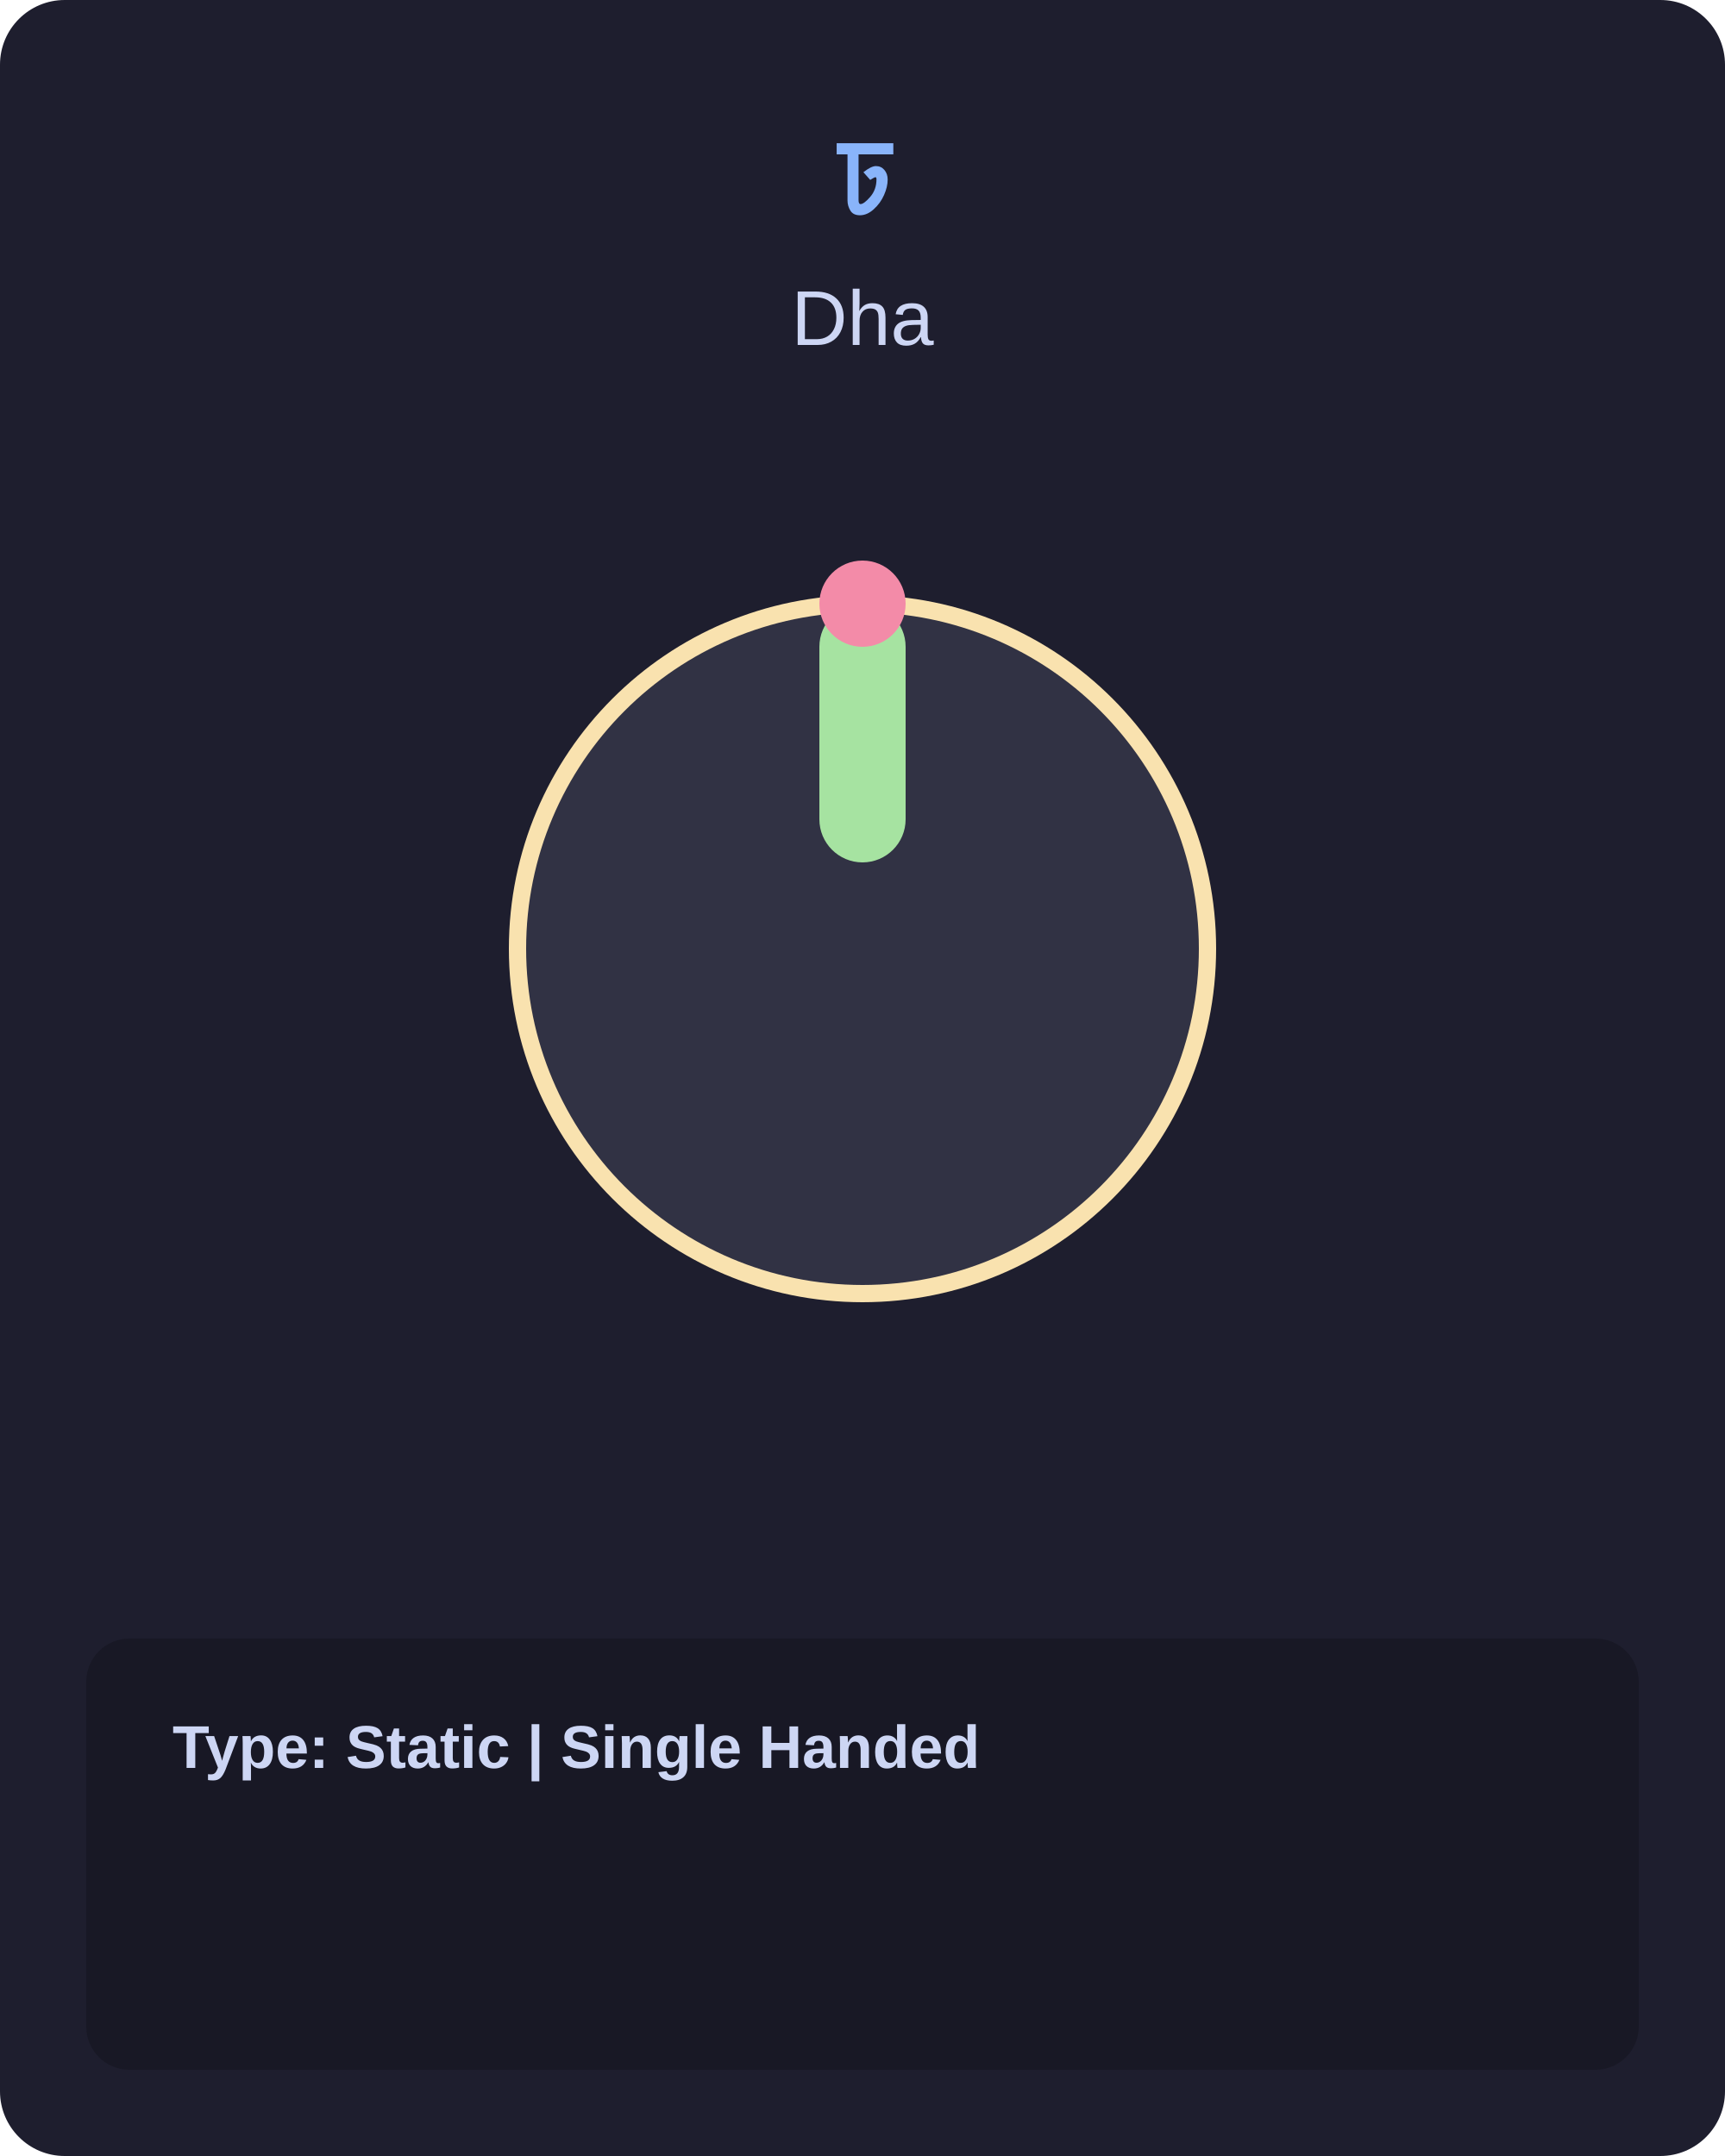
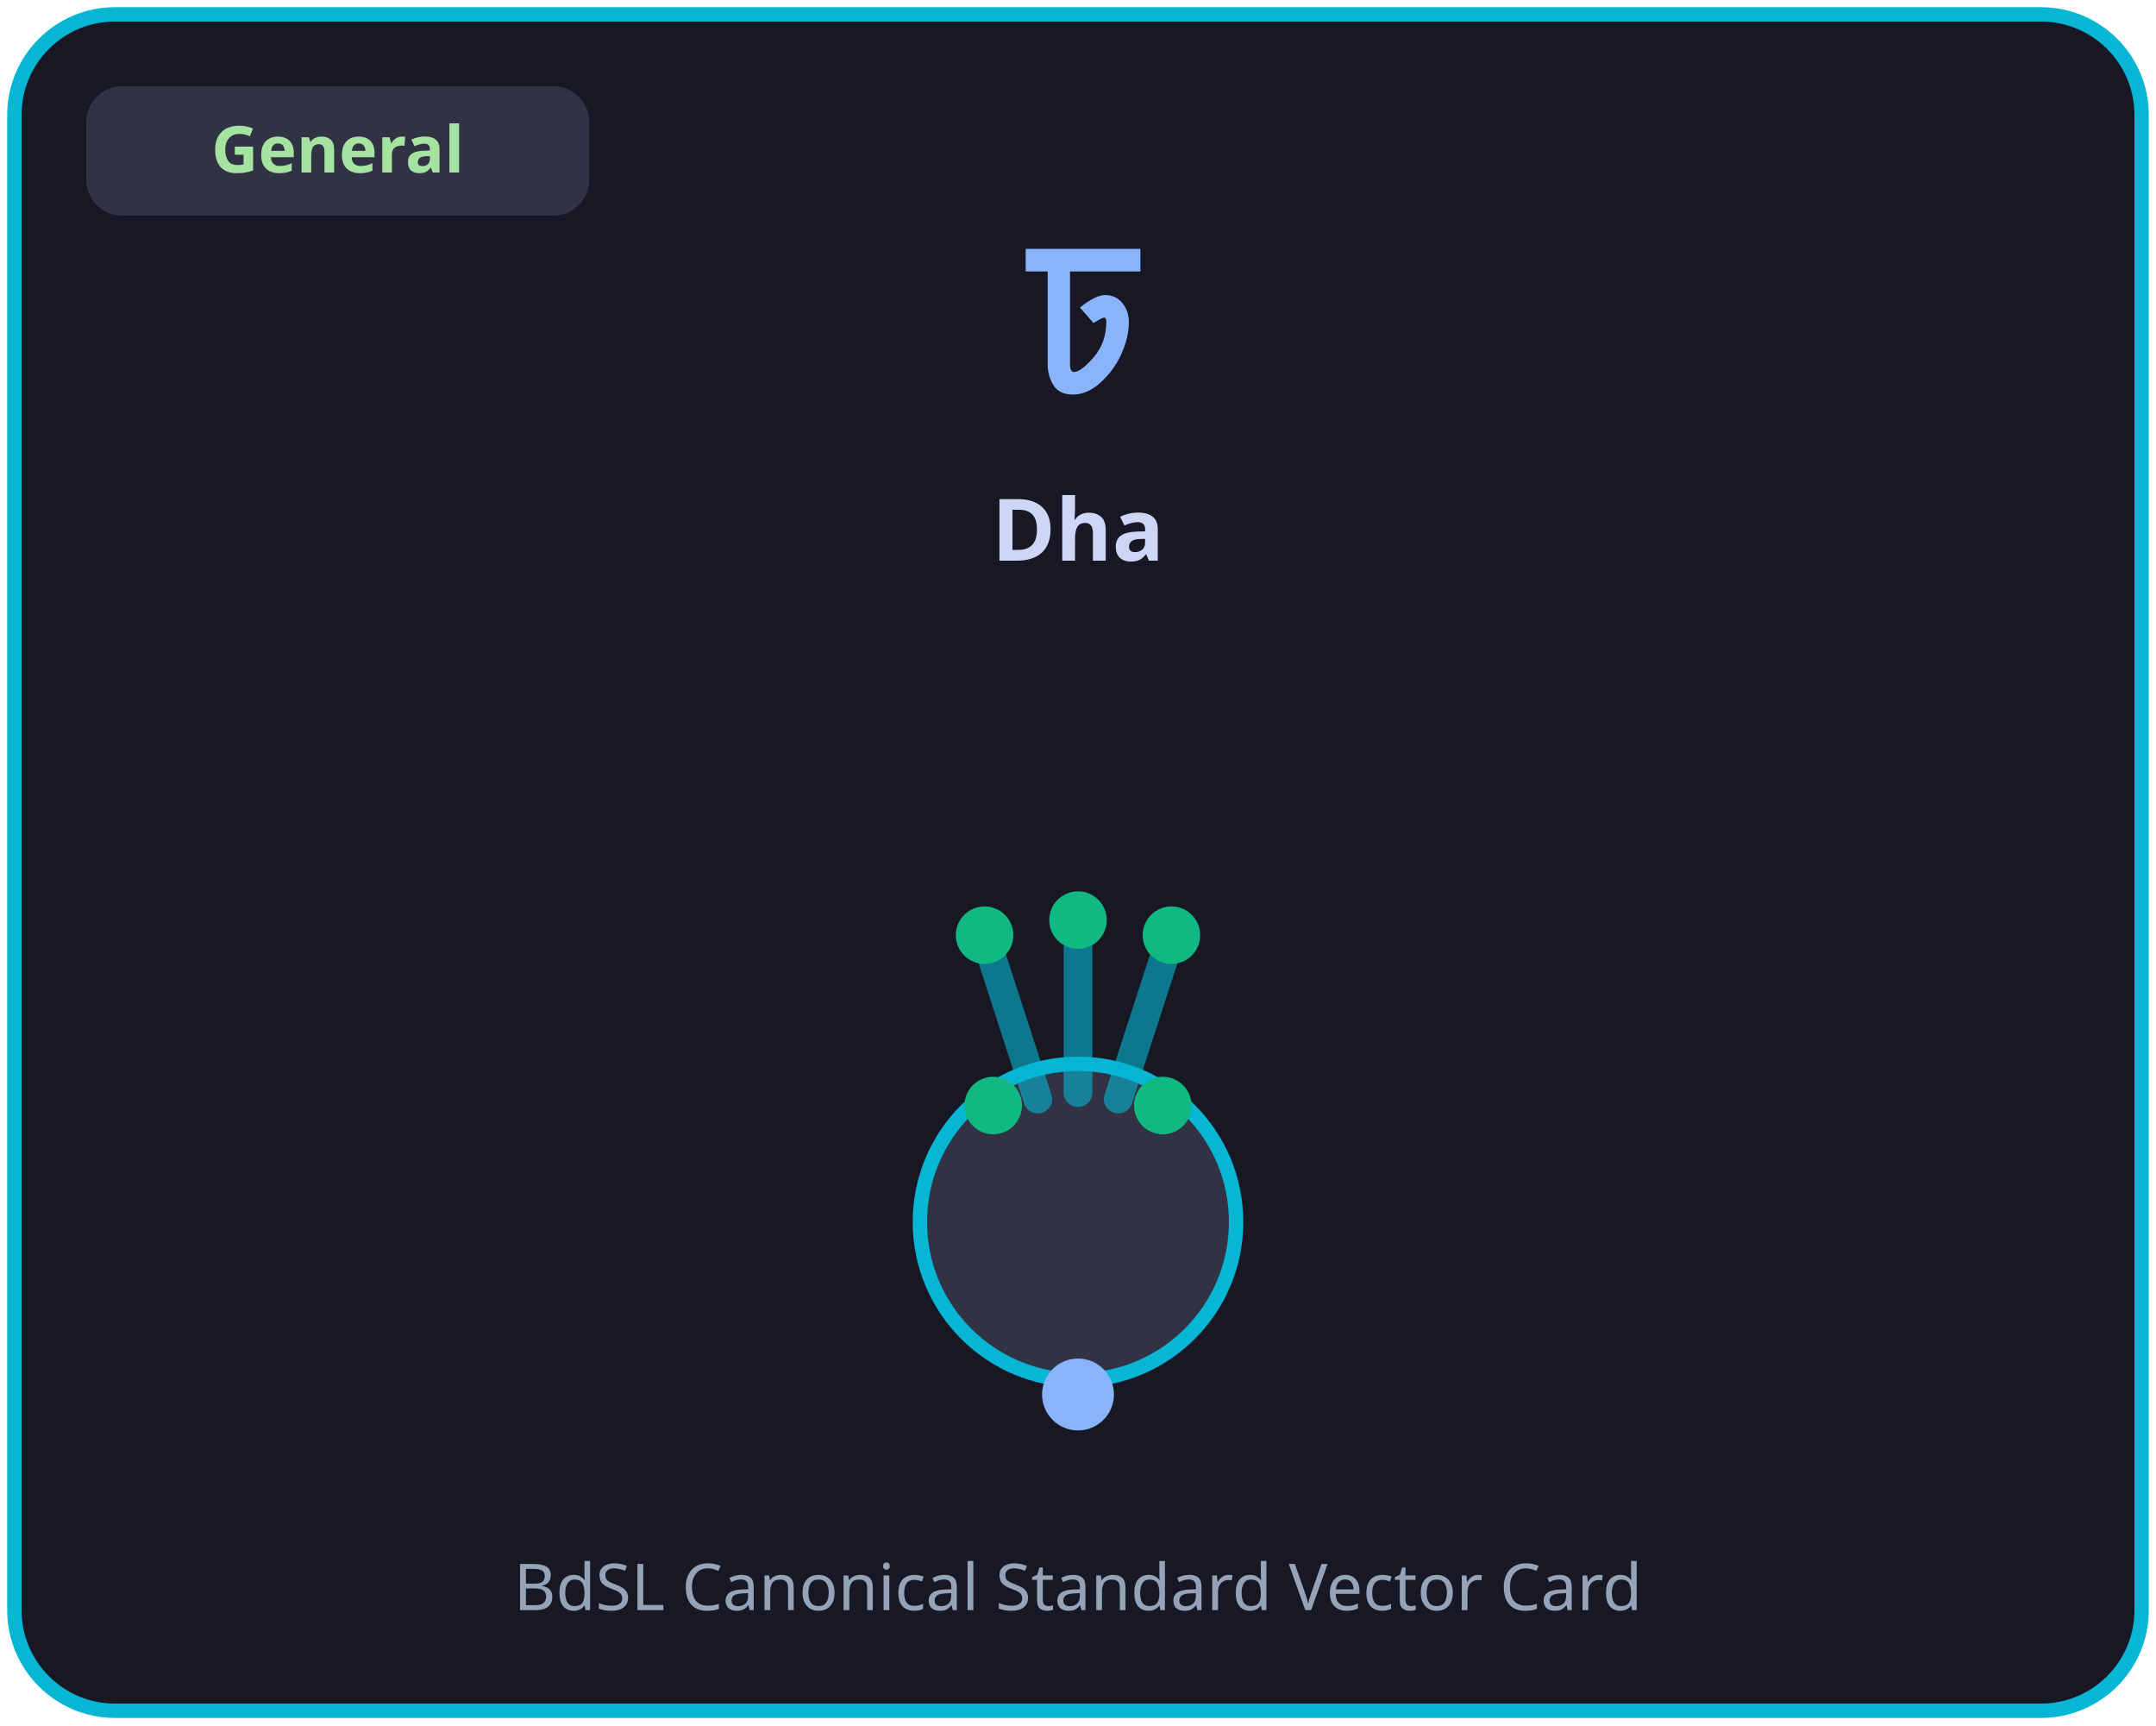
- <svg xmlns="http://www.w3.org/2000/svg" width="400" height="500">
-   <rect width="100%" height="100%" rx="15" fill="#1E1E2E" />
-   <text x="200" y="50" font-family="Arial, sans-serif" font-size="28" font-weight="bold" fill="#89B4FA" text-anchor="middle">ঢ</text>
-   <text x="200" y="80" font-family="Arial, sans-serif" font-size="18" fill="#CDD6F4" text-anchor="middle">Dha</text>
-   <circle cx="200" cy="220" r="80" fill="#313244" stroke="#F9E2AF" stroke-width="4" />
-   <rect x="190" y="140" width="20" height="60" rx="10" fill="#A6E3A1" />
-   <circle cx="200" cy="140" r="10" fill="#F38BA8" />
-   <rect x="20" y="380" width="360" height="100" rx="10" fill="#181825" />
-   <text x="40" y="410" font-family="Arial, sans-serif" font-size="14" fill="#CDD6F4" font-weight="bold">Type: Static | Single Handed</text>
-   <text x="40" y="440" font-family="Arial, sans-serif" font-size="12" fill="#A6ADC8">
-         
-     </text>
-   <text x="40" y="460" font-family="Arial, sans-serif" font-size="12" fill="#A6ADC8">
-         
-     </text>
+ <svg xmlns="http://www.w3.org/2000/svg" viewBox="0 0 300 240" width="300" height="240">
+   <rect width="296" height="236" x="2" y="2" rx="14" fill="#181825" stroke="#06B6D4" stroke-width="2" />
+   <rect x="12" y="12" width="70" height="18" rx="5" fill="#313244" />
+   <text x="47" y="24" fill="#A6E3A1" font-family="Segoe UI, sans-serif" font-size="9" font-weight="bold" text-anchor="middle">General</text>
+   <text x="150" y="55" fill="#89B4FA" font-family="SolaimanLipi, Arial, sans-serif" font-size="34" font-weight="bold" text-anchor="middle">ঢ</text>
+   <text x="150" y="78" fill="#CDD6F4" font-family="Segoe UI, sans-serif" font-size="12" font-weight="bold" text-anchor="middle">Dha</text>
+   <g transform="translate(0, 10)">
+     <circle cx="150" cy="160" r="22" fill="#313244" stroke="#06B6D4" stroke-width="2" />
+     <circle cx="150" cy="184" r="5" fill="#89B4FA" />
+     <line x1="139.4" y1="145.4" x2="138.2" y2="143.8" stroke="rgba(6, 182, 212, 0.6)" stroke-width="4" stroke-linecap="round" />
+     <circle cx="138.2" cy="143.8" r="4" fill="#10B981" />
+     <line x1="144.4" y1="142.9" x2="137.0" y2="120.1" stroke="rgba(6, 182, 212, 0.6)" stroke-width="4" stroke-linecap="round" />
+     <circle cx="137.0" cy="120.1" r="4" fill="#10B981" />
+     <line x1="150.0" y1="142.0" x2="150.0" y2="118.0" stroke="rgba(6, 182, 212, 0.6)" stroke-width="4" stroke-linecap="round" />
+     <circle cx="150.0" cy="118.0" r="4" fill="#10B981" />
+     <line x1="155.6" y1="142.9" x2="163.0" y2="120.1" stroke="rgba(6, 182, 212, 0.6)" stroke-width="4" stroke-linecap="round" />
+     <circle cx="163.0" cy="120.1" r="4" fill="#10B981" />
+     <line x1="160.6" y1="145.4" x2="161.8" y2="143.8" stroke="rgba(6, 182, 212, 0.6)" stroke-width="4" stroke-linecap="round" />
+     <circle cx="161.8" cy="143.8" r="4" fill="#10B981" />
+   </g>
+   <text x="150" y="224" fill="#94A3B8" font-family="Segoe UI, sans-serif" font-size="9" text-anchor="middle">BdSL Canonical Standard Vector Card</text>
</svg>
